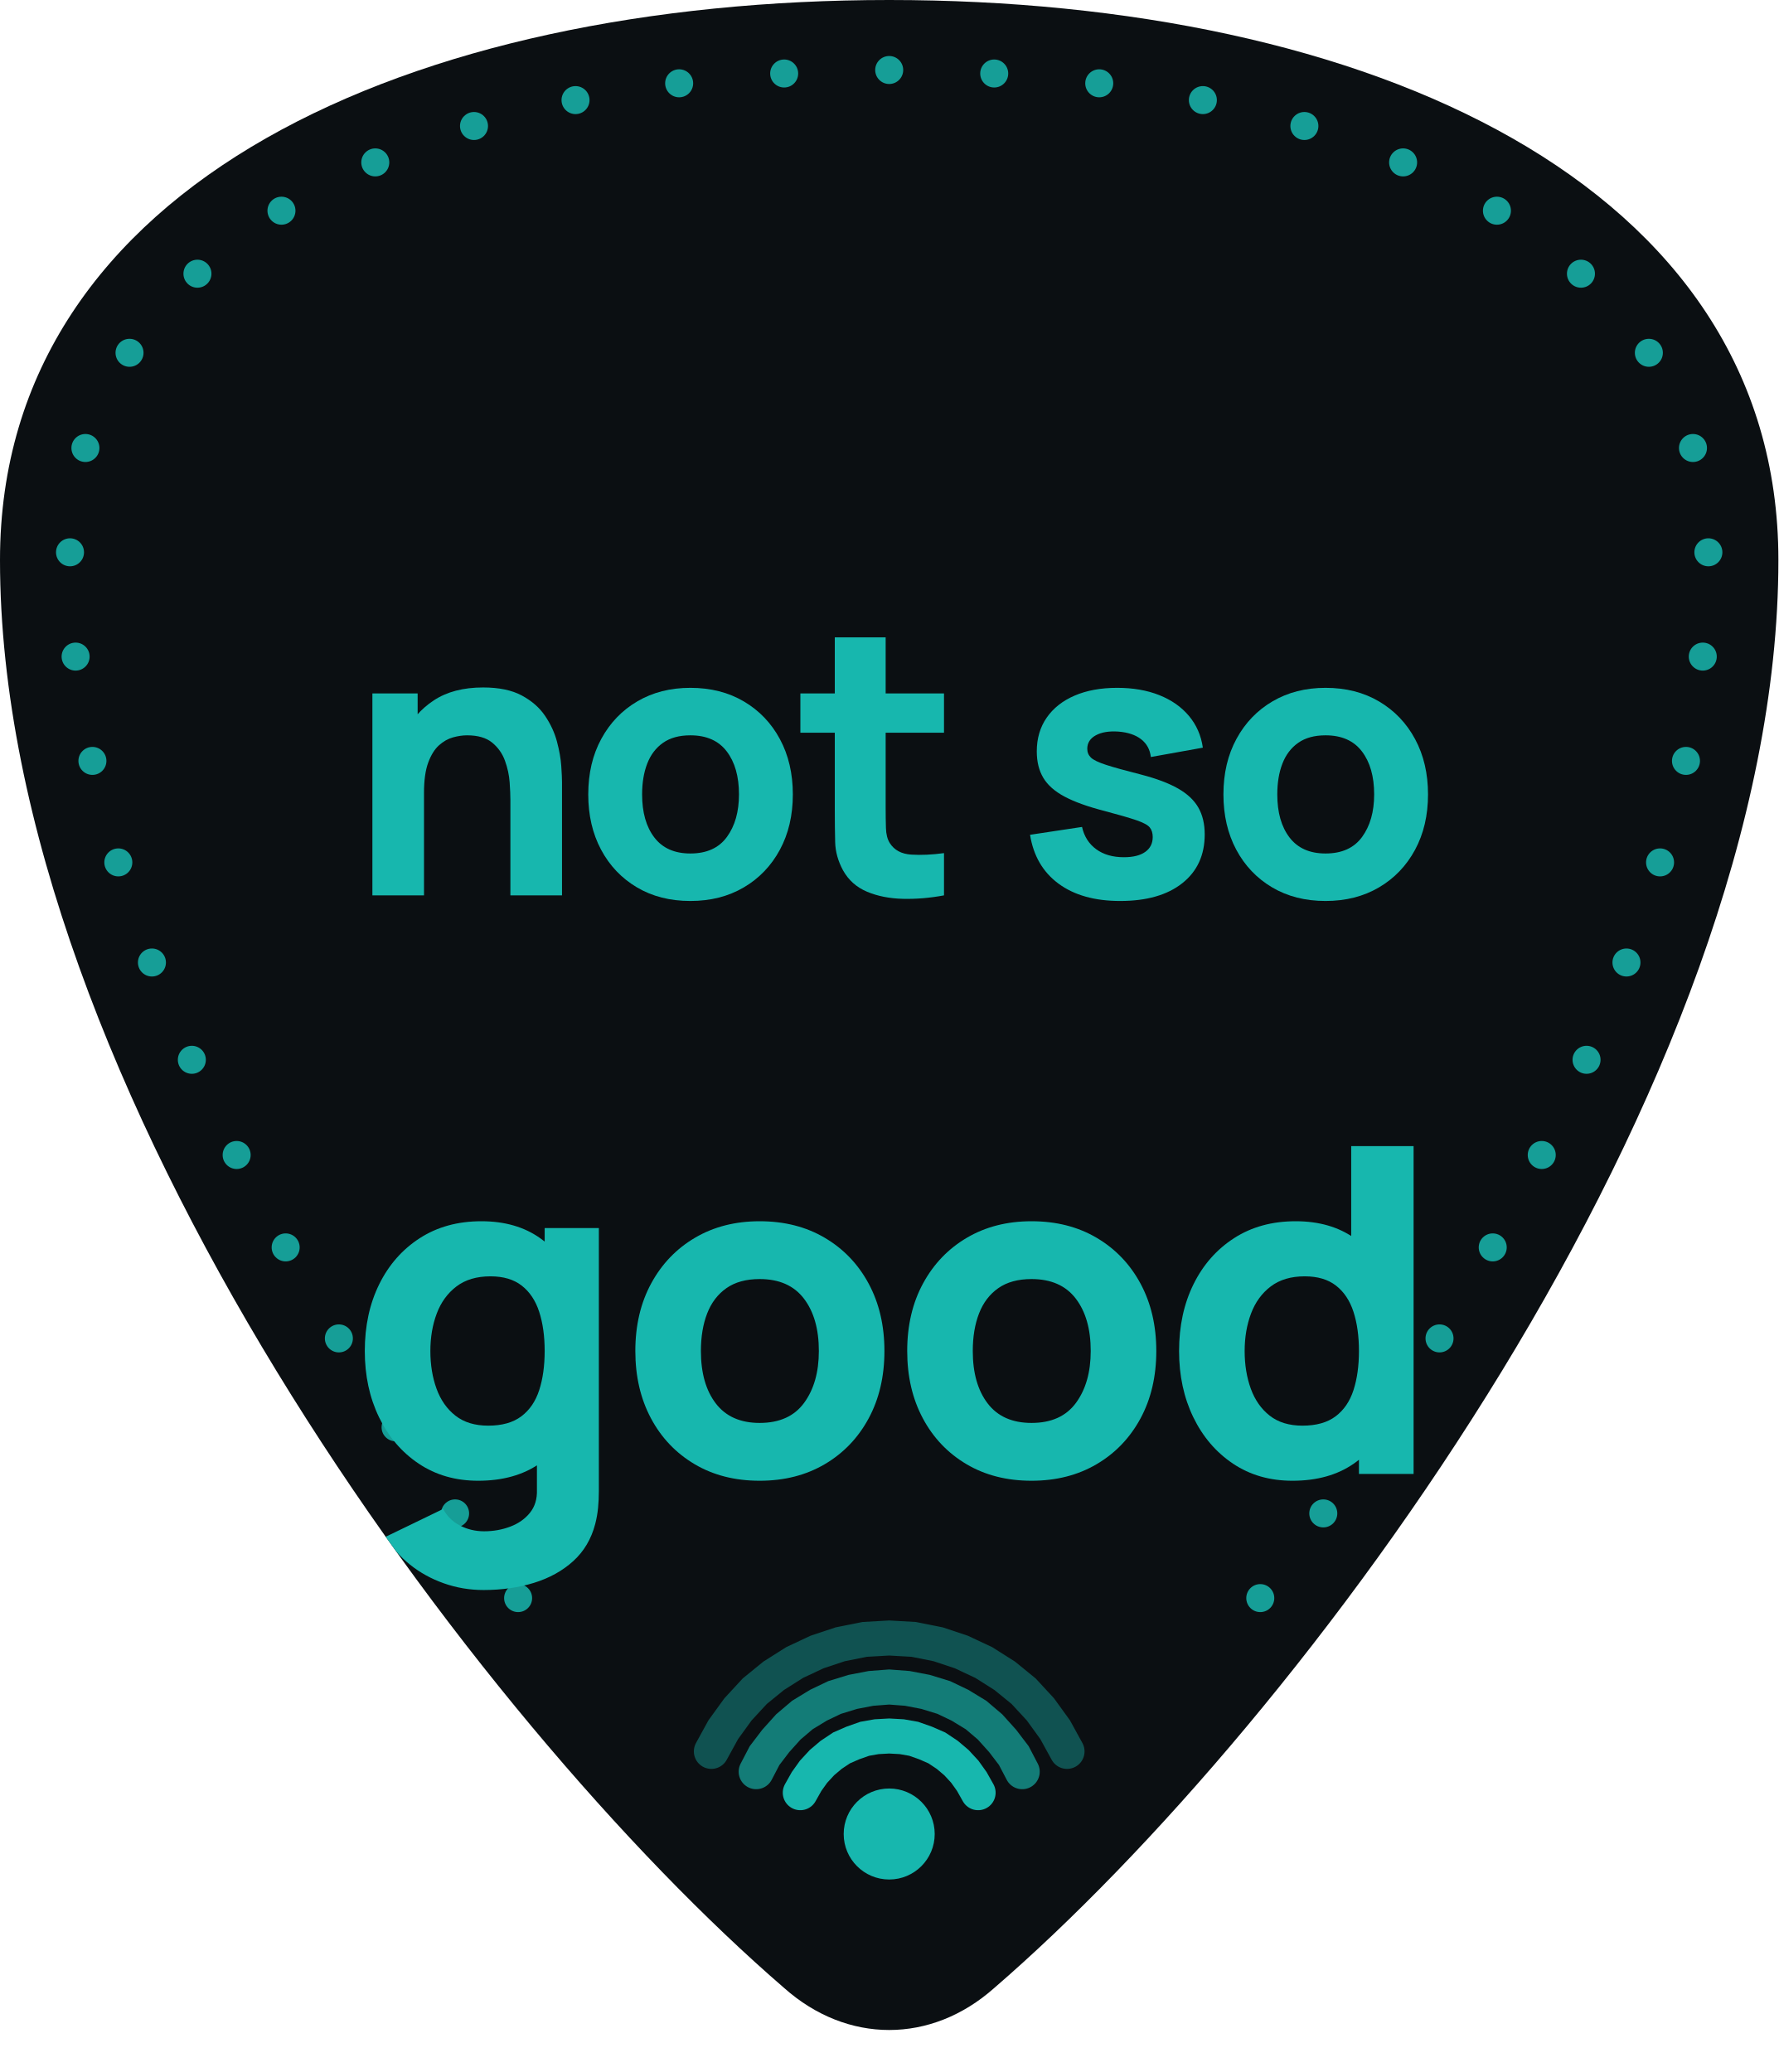
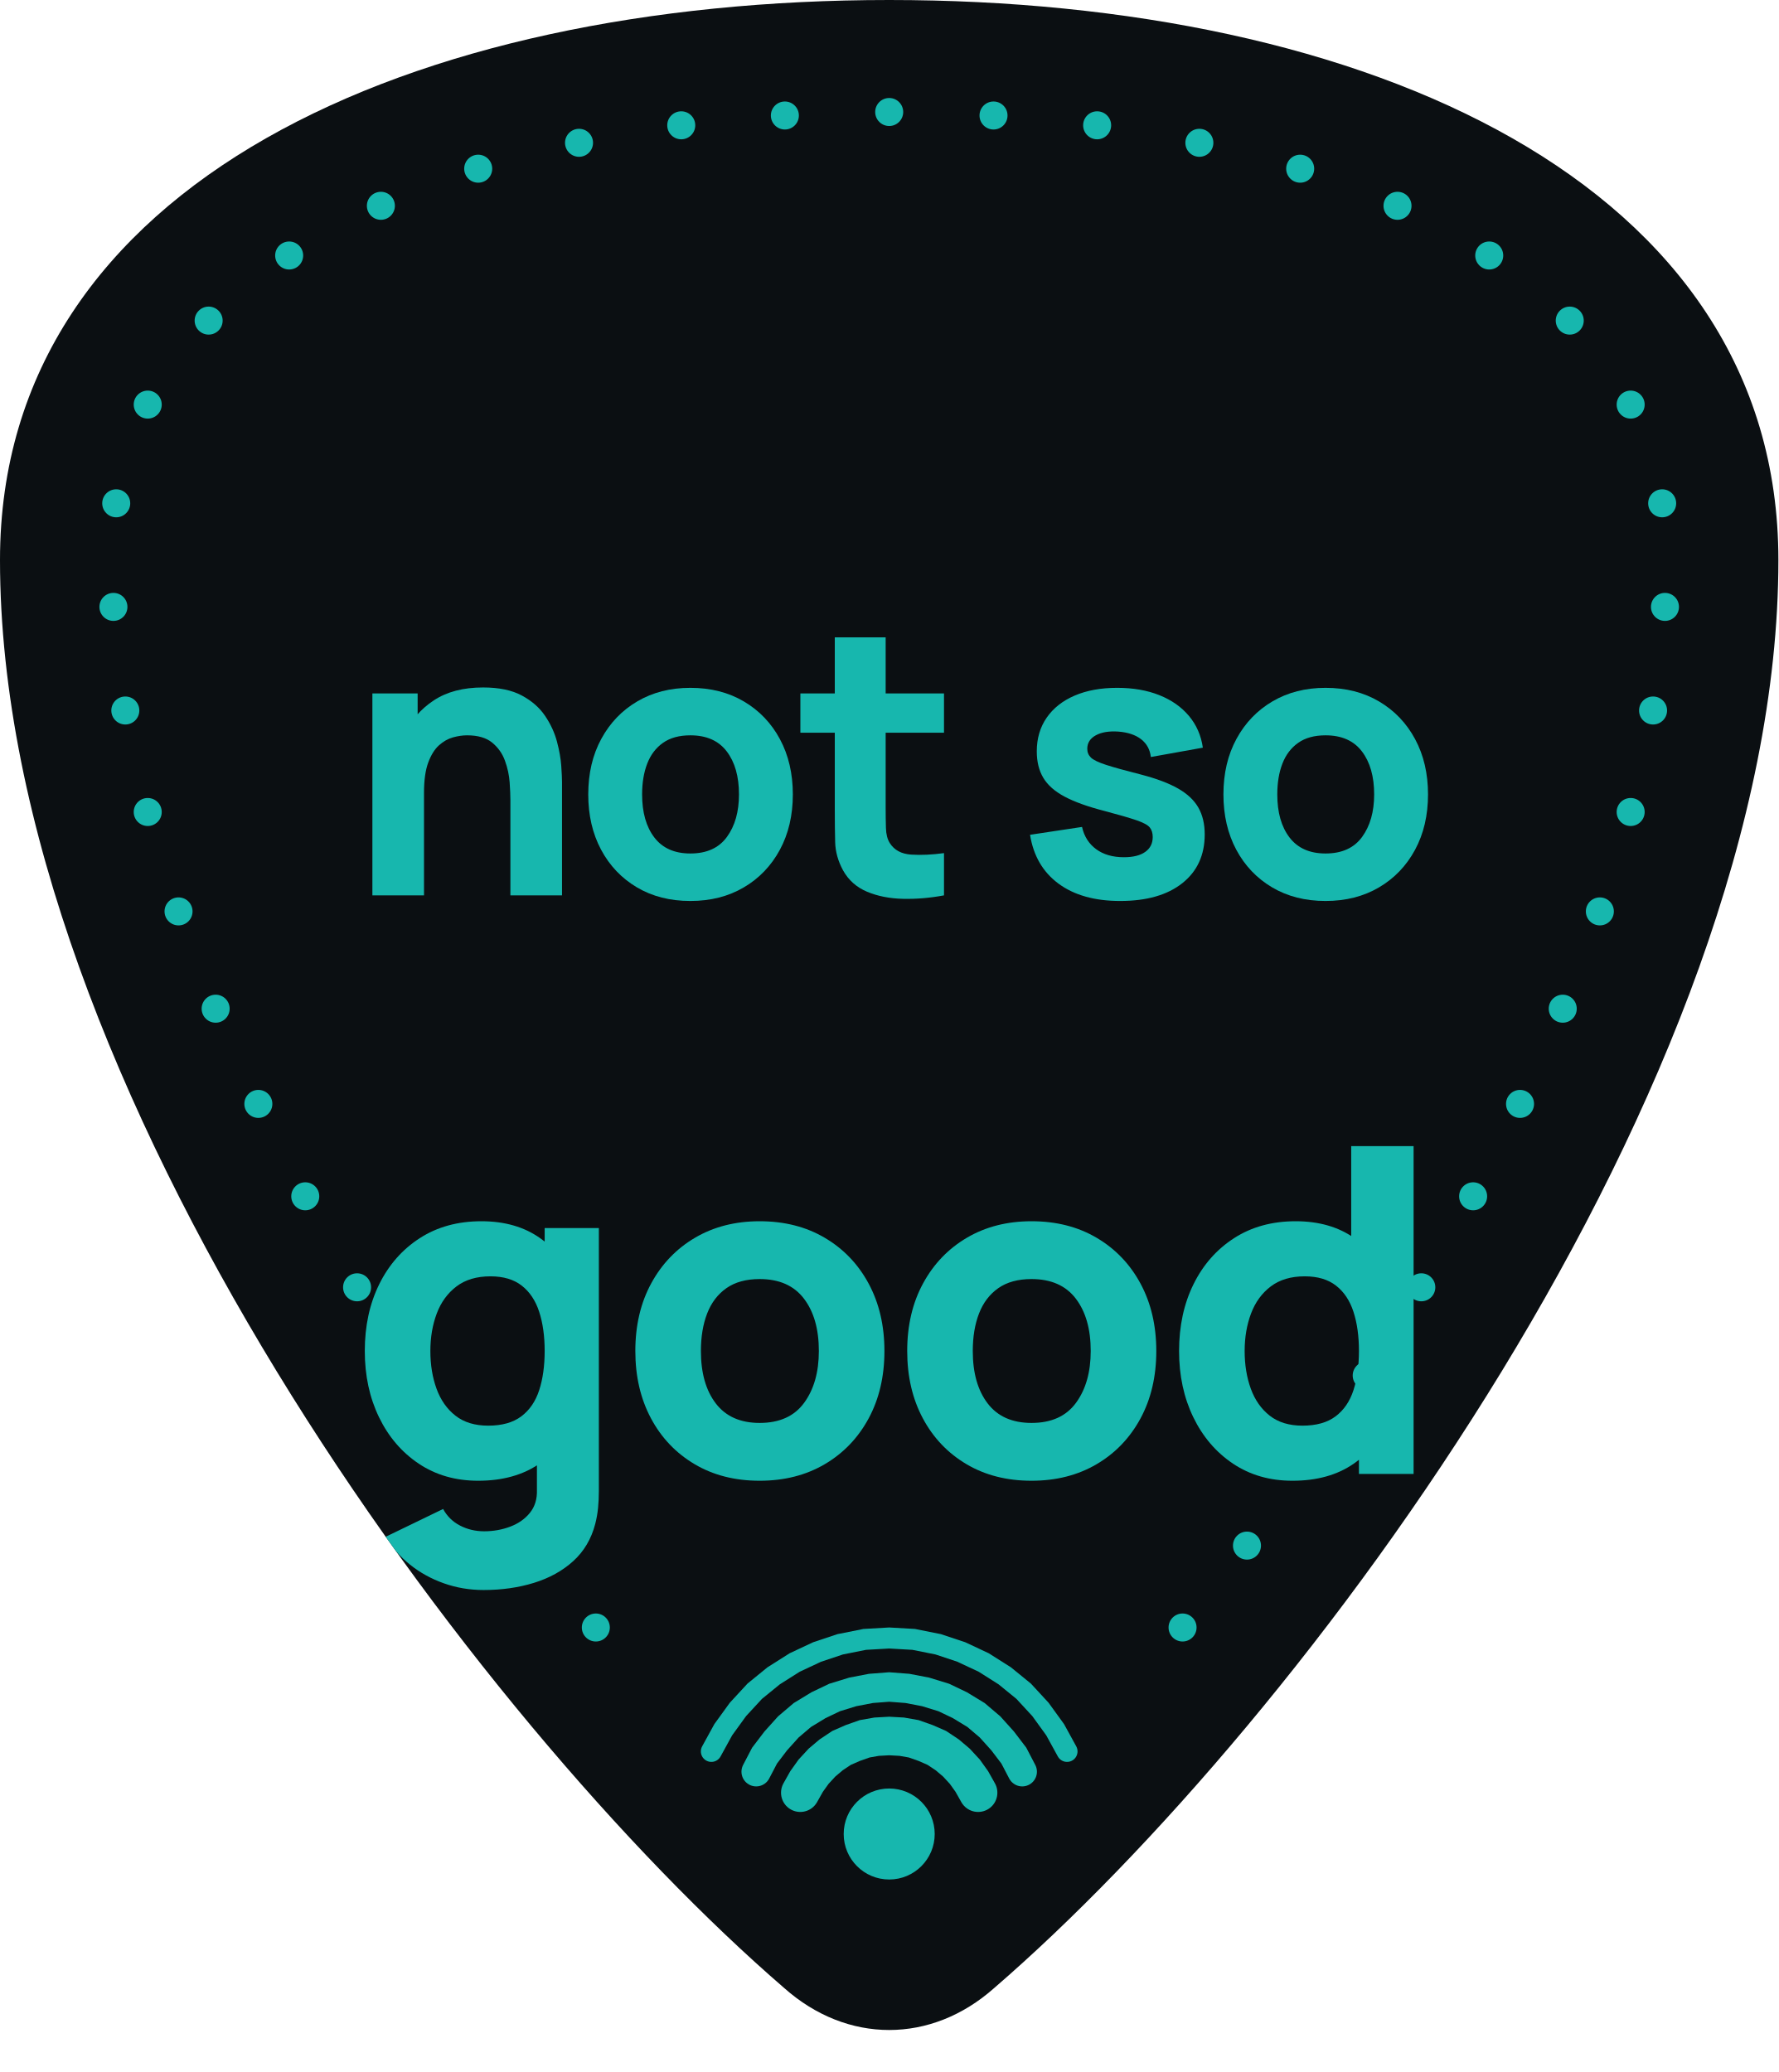
<svg xmlns="http://www.w3.org/2000/svg" viewBox="0 0 25.4 29.6" width="25.4mm" height="29.6mm">
  <defs>
    <clipPath id="pk">
      <path d="M 12.7 0.0 C 19.5 0.0 25.4 2.6 25.4 8.0 C 25.4 15.5 18.6 24.6 14.2 28.4 C 13.3 29.2 12.1 29.2 11.2 28.4 C 6.8 24.6 0.0 15.5 0.0 8.0 C 0.0 2.6 5.9 0.0 12.7 0.0 Z" />
    </clipPath>
  </defs>
  <path d="M 12.7 0.0 C 19.5 0.0 25.4 2.6 25.4 8.0 C 25.4 15.5 18.6 24.6 14.2 28.4 C 13.3 29.2 12.1 29.2 11.2 28.4 C 6.8 24.6 0.0 15.5 0.0 8.0 C 0.0 2.6 5.9 0.0 12.7 0.0 Z" fill="#0B0F12" />
  <g clip-path="url(#pk)">
-     <circle cx="12.70" cy="1.00" r="0.2" fill="#17B7AE" opacity="0.85" />
-     <circle cx="14.20" cy="1.05" r="0.2" fill="#17B7AE" opacity="0.85" />
-     <circle cx="15.70" cy="1.19" r="0.2" fill="#17B7AE" opacity="0.85" />
-     <circle cx="17.18" cy="1.43" r="0.2" fill="#17B7AE" opacity="0.85" />
-     <circle cx="18.63" cy="1.80" r="0.2" fill="#17B7AE" opacity="0.85" />
-     <circle cx="20.04" cy="2.32" r="0.2" fill="#17B7AE" opacity="0.85" />
-     <circle cx="21.38" cy="3.01" r="0.2" fill="#17B7AE" opacity="0.85" />
-     <circle cx="22.58" cy="3.91" r="0.2" fill="#17B7AE" opacity="0.85" />
-     <circle cx="23.55" cy="5.04" r="0.2" fill="#17B7AE" opacity="0.85" />
-     <circle cx="24.18" cy="6.40" r="0.2" fill="#17B7AE" opacity="0.85" />
-     <circle cx="24.40" cy="7.89" r="0.2" fill="#17B7AE" opacity="0.85" />
-     <circle cx="24.32" cy="9.38" r="0.2" fill="#17B7AE" opacity="0.85" />
-     <circle cx="24.08" cy="10.87" r="0.2" fill="#17B7AE" opacity="0.85" />
-     <circle cx="23.71" cy="12.32" r="0.2" fill="#17B7AE" opacity="0.85" />
-     <circle cx="23.23" cy="13.75" r="0.2" fill="#17B7AE" opacity="0.85" />
-     <circle cx="22.66" cy="15.14" r="0.2" fill="#17B7AE" opacity="0.85" />
-     <circle cx="22.02" cy="16.50" r="0.2" fill="#17B7AE" opacity="0.85" />
-     <circle cx="21.32" cy="17.82" r="0.2" fill="#17B7AE" opacity="0.85" />
-     <circle cx="20.56" cy="19.12" r="0.2" fill="#17B7AE" opacity="0.85" />
-     <circle cx="19.75" cy="20.39" r="0.2" fill="#17B7AE" opacity="0.85" />
-     <circle cx="18.90" cy="21.62" r="0.2" fill="#17B7AE" opacity="0.85" />
-     <circle cx="18.00" cy="22.83" r="0.2" fill="#17B7AE" opacity="0.85" />
-     <circle cx="7.40" cy="22.83" r="0.2" fill="#17B7AE" opacity="0.85" />
-     <circle cx="6.50" cy="21.62" r="0.2" fill="#17B7AE" opacity="0.85" />
-     <circle cx="5.65" cy="20.39" r="0.2" fill="#17B7AE" opacity="0.85" />
-     <circle cx="4.84" cy="19.12" r="0.2" fill="#17B7AE" opacity="0.85" />
-     <circle cx="4.08" cy="17.82" r="0.2" fill="#17B7AE" opacity="0.85" />
-     <circle cx="3.38" cy="16.50" r="0.2" fill="#17B7AE" opacity="0.85" />
-     <circle cx="2.74" cy="15.14" r="0.2" fill="#17B7AE" opacity="0.85" />
-     <circle cx="2.17" cy="13.75" r="0.2" fill="#17B7AE" opacity="0.85" />
-     <circle cx="1.69" cy="12.32" r="0.2" fill="#17B7AE" opacity="0.85" />
-     <circle cx="1.32" cy="10.87" r="0.2" fill="#17B7AE" opacity="0.85" />
-     <circle cx="1.08" cy="9.38" r="0.2" fill="#17B7AE" opacity="0.85" />
-     <circle cx="1.00" cy="7.89" r="0.2" fill="#17B7AE" opacity="0.85" />
-     <circle cx="1.22" cy="6.40" r="0.2" fill="#17B7AE" opacity="0.85" />
-     <circle cx="1.85" cy="5.04" r="0.2" fill="#17B7AE" opacity="0.85" />
-     <circle cx="2.82" cy="3.91" r="0.2" fill="#17B7AE" opacity="0.85" />
-     <circle cx="4.02" cy="3.01" r="0.2" fill="#17B7AE" opacity="0.85" />
-     <circle cx="5.36" cy="2.32" r="0.2" fill="#17B7AE" opacity="0.85" />
-     <circle cx="6.77" cy="1.80" r="0.2" fill="#17B7AE" opacity="0.85" />
-     <circle cx="8.22" cy="1.43" r="0.2" fill="#17B7AE" opacity="0.85" />
-     <circle cx="9.70" cy="1.19" r="0.2" fill="#17B7AE" opacity="0.85" />
-     <circle cx="11.20" cy="1.05" r="0.2" fill="#17B7AE" opacity="0.85" />
-     <path d="M11.43 25.61 L11.52 25.45 L11.62 25.31 L11.74 25.18 L11.87 25.07 L12.02 24.97 L12.18 24.90 L12.35 24.84 L12.52 24.81 L12.70 24.80 L12.88 24.81 L13.05 24.84 L13.22 24.90 L13.38 24.97 L13.53 25.07 L13.66 25.18 L13.78 25.31 L13.88 25.45 L13.97 25.61" fill="none" stroke="#17B7AE" stroke-width="0.5" stroke-linecap="round" opacity="1.0" />
-     <path d="M10.80 25.31 L10.92 25.08 L11.08 24.87 L11.26 24.67 L11.46 24.50 L11.69 24.36 L11.92 24.25 L12.18 24.17 L12.44 24.12 L12.70 24.10 L12.96 24.12 L13.22 24.17 L13.48 24.25 L13.71 24.36 L13.94 24.50 L14.14 24.67 L14.32 24.87 L14.48 25.08 L14.60 25.31" fill="none" stroke="#17B7AE" stroke-width="0.5" stroke-linecap="round" opacity="0.65" />
-     <path d="M10.16 25.02 L10.33 24.71 L10.54 24.42 L10.78 24.16 L11.05 23.94 L11.35 23.75 L11.67 23.60 L12.00 23.49 L12.35 23.42 L12.70 23.40 L13.05 23.42 L13.40 23.49 L13.73 23.60 L14.05 23.75 L14.35 23.94 L14.62 24.16 L14.86 24.42 L15.07 24.71 L15.24 25.02" fill="none" stroke="#17B7AE" stroke-width="0.5" stroke-linecap="round" opacity="0.4" />
+     <circle cx="12.70" cy="1.60" r="0.2" fill="#17B7AE" />
+     <circle cx="14.19" cy="1.65" r="0.2" fill="#17B7AE" />
+     <circle cx="15.67" cy="1.79" r="0.2" fill="#17B7AE" />
+     <circle cx="17.13" cy="2.04" r="0.2" fill="#17B7AE" />
+     <circle cx="18.57" cy="2.41" r="0.2" fill="#17B7AE" />
+     <circle cx="19.96" cy="2.94" r="0.2" fill="#17B7AE" />
+     <circle cx="21.27" cy="3.65" r="0.2" fill="#17B7AE" />
+     <circle cx="22.42" cy="4.58" r="0.2" fill="#17B7AE" />
+     <circle cx="23.29" cy="5.78" r="0.2" fill="#17B7AE" />
+     <circle cx="23.74" cy="7.19" r="0.2" fill="#17B7AE" />
+     <circle cx="23.78" cy="8.67" r="0.2" fill="#17B7AE" />
+     <circle cx="23.61" cy="10.15" r="0.2" fill="#17B7AE" />
+     <circle cx="23.29" cy="11.60" r="0.2" fill="#17B7AE" />
+     <circle cx="22.85" cy="13.02" r="0.2" fill="#17B7AE" />
+     <circle cx="22.32" cy="14.41" r="0.2" fill="#17B7AE" />
+     <circle cx="21.71" cy="15.77" r="0.2" fill="#17B7AE" />
+     <circle cx="21.04" cy="17.09" r="0.2" fill="#17B7AE" />
+     <circle cx="20.30" cy="18.39" r="0.2" fill="#17B7AE" />
+     <circle cx="19.52" cy="19.65" r="0.2" fill="#17B7AE" />
+     <circle cx="18.69" cy="20.88" r="0.2" fill="#17B7AE" />
+     <circle cx="17.81" cy="22.08" r="0.2" fill="#17B7AE" />
+     <circle cx="16.89" cy="23.25" r="0.2" fill="#17B7AE" />
+     <circle cx="8.51" cy="23.25" r="0.2" fill="#17B7AE" />
+     <circle cx="7.59" cy="22.08" r="0.2" fill="#17B7AE" />
+     <circle cx="6.71" cy="20.88" r="0.2" fill="#17B7AE" />
+     <circle cx="5.88" cy="19.65" r="0.2" fill="#17B7AE" />
+     <circle cx="5.10" cy="18.39" r="0.2" fill="#17B7AE" />
+     <circle cx="4.36" cy="17.09" r="0.2" fill="#17B7AE" />
+     <circle cx="3.69" cy="15.77" r="0.2" fill="#17B7AE" />
+     <circle cx="3.08" cy="14.41" r="0.2" fill="#17B7AE" />
+     <circle cx="2.55" cy="13.02" r="0.2" fill="#17B7AE" />
+     <circle cx="2.11" cy="11.60" r="0.2" fill="#17B7AE" />
+     <circle cx="1.79" cy="10.15" r="0.2" fill="#17B7AE" />
+     <circle cx="1.62" cy="8.67" r="0.2" fill="#17B7AE" />
+     <circle cx="1.66" cy="7.19" r="0.2" fill="#17B7AE" />
+     <circle cx="2.11" cy="5.78" r="0.2" fill="#17B7AE" />
+     <circle cx="2.98" cy="4.58" r="0.2" fill="#17B7AE" />
+     <circle cx="4.13" cy="3.65" r="0.2" fill="#17B7AE" />
+     <circle cx="5.44" cy="2.94" r="0.2" fill="#17B7AE" />
+     <circle cx="6.83" cy="2.41" r="0.2" fill="#17B7AE" />
+     <circle cx="8.27" cy="2.04" r="0.2" fill="#17B7AE" />
+     <circle cx="9.73" cy="1.79" r="0.2" fill="#17B7AE" />
+     <circle cx="11.21" cy="1.65" r="0.2" fill="#17B7AE" />
+     <path d="M11.43 25.61 L11.52 25.45 L11.62 25.31 L11.74 25.18 L11.87 25.07 L12.02 24.97 L12.18 24.90 L12.35 24.84 L12.52 24.81 L12.70 24.80 L12.88 24.81 L13.05 24.84 L13.22 24.90 L13.38 24.97 L13.53 25.07 L13.66 25.18 L13.78 25.31 L13.88 25.45 L13.97 25.61" fill="none" stroke="#17B7AE" stroke-width="0.55" stroke-linecap="round" />
+     <path d="M10.80 25.31 L10.92 25.08 L11.08 24.87 L11.26 24.67 L11.46 24.50 L11.69 24.36 L11.92 24.25 L12.18 24.17 L12.44 24.12 L12.70 24.10 L12.96 24.12 L13.22 24.17 L13.48 24.25 L13.71 24.36 L13.94 24.50 L14.14 24.67 L14.32 24.87 L14.48 25.08 L14.60 25.31" fill="none" stroke="#17B7AE" stroke-width="0.42" stroke-linecap="round" />
+     <path d="M10.16 25.02 L10.33 24.71 L10.54 24.42 L10.78 24.16 L11.05 23.94 L11.35 23.75 L11.67 23.60 L12.00 23.49 L12.35 23.42 L12.70 23.40 L13.05 23.42 L13.40 23.49 L13.73 23.60 L14.05 23.75 L14.35 23.94 L14.62 24.16 L14.86 24.42 L15.07 24.71 L15.24 25.02" fill="none" stroke="#17B7AE" stroke-width="0.3" stroke-linecap="round" />
    <circle cx="12.7" cy="26.2" r="0.65" fill="#17B7AE" />
    <path transform="translate(4.950 12.791) scale(0.002671 -0.002671)" d="M876 0V510Q876 547 872.0 604.5Q868 662 847.0 720.0Q826 778 778.5 817.0Q731 856 644 856Q609 856 569.0 845.0Q529 834 494.0 802.5Q459 771 436.5 710.0Q414 649 414 548L258 622Q258 750 310.0 862.0Q362 974 466.5 1043.0Q571 1112 730 1112Q857 1112 937.0 1069.0Q1017 1026 1061.5 960.0Q1106 894 1125.0 822.5Q1144 751 1148.0 692.0Q1152 633 1152 606V0ZM138 0V1080H380V722H414V0Z" fill="#17B7AE" />
    <path transform="translate(8.188 12.791) scale(0.002671 -0.002671)" d="M626 -30Q463 -30 340.0 43.0Q217 116 148.5 244.5Q80 373 80 540Q80 709 150.0 837.5Q220 966 343.0 1038.0Q466 1110 626 1110Q789 1110 912.5 1037.0Q1036 964 1105.0 835.5Q1174 707 1174 540Q1174 372 1104.5 243.5Q1035 115 911.5 42.5Q788 -30 626 -30ZM626 224Q757 224 821.5 312.5Q886 401 886 540Q886 684 820.5 770.0Q755 856 626 856Q537 856 480.0 816.0Q423 776 395.5 705.0Q368 634 368 540Q368 395 433.5 309.5Q499 224 626 224Z" fill="#17B7AE" />
    <path transform="translate(11.378 12.791) scale(0.002671 -0.002671)" d="M788 0Q676 -21 568.5 -18.5Q461 -16 376.5 19.5Q292 55 248 134Q208 208 206.0 284.5Q204 361 204 458V1380H476V474Q476 411 477.5 360.5Q479 310 498 280Q534 223 613.0 218.0Q692 213 788 226ZM20 870V1080H788V870Z" fill="#17B7AE" />
    <path transform="translate(14.498 12.791) scale(0.002671 -0.002671)" d="M562 -30Q358 -30 232.5 62.5Q107 155 80 324L358 366Q375 290 433.5 247.0Q492 204 582 204Q656 204 696.0 232.5Q736 261 736 312Q736 344 720.0 363.5Q704 383 648.5 402.0Q593 421 476 452Q344 486 265.0 528.0Q186 570 151.0 628.5Q116 687 116 770Q116 874 169.0 950.5Q222 1027 318.5 1068.5Q415 1110 546 1110Q673 1110 771.0 1071.0Q869 1032 929.5 960.0Q990 888 1004 790L726 740Q719 800 674.0 835.0Q629 870 552 876Q477 881 431.5 856.0Q386 831 386 784Q386 756 405.5 737.0Q425 718 486.5 698.0Q548 678 674 646Q797 614 871.5 571.5Q946 529 980.0 469.5Q1014 410 1014 326Q1014 160 894.0 65.0Q774 -30 562 -30Z" fill="#17B7AE" />
    <path transform="translate(17.260 12.791) scale(0.002671 -0.002671)" d="M626 -30Q463 -30 340.0 43.0Q217 116 148.5 244.5Q80 373 80 540Q80 709 150.0 837.5Q220 966 343.0 1038.0Q466 1110 626 1110Q789 1110 912.5 1037.0Q1036 964 1105.0 835.5Q1174 707 1174 540Q1174 372 1104.5 243.5Q1035 115 911.5 42.5Q788 -30 626 -30ZM626 224Q757 224 821.5 312.5Q886 401 886 540Q886 684 820.5 770.0Q755 856 626 856Q537 856 480.0 816.0Q423 776 395.5 705.0Q368 634 368 540Q368 395 433.5 309.5Q499 224 626 224Z" fill="#17B7AE" />
    <path transform="translate(4.950 21.056) scale(0.003252 -0.003252)" d="M602 -510Q510 -510 427.0 -480.5Q344 -451 278.5 -398.5Q213 -346 172 -276L424 -154Q450 -202 498.5 -227.0Q547 -252 604 -252Q665 -252 719.0 -231.5Q773 -211 805.5 -170.5Q838 -130 836 -70V244H870V1080H1108V-74Q1108 -114 1104.5 -149.5Q1101 -185 1092 -220Q1066 -319 995.5 -383.0Q925 -447 823.0 -478.5Q721 -510 602 -510ZM578 -30Q429 -30 317.0 45.0Q205 120 142.5 249.0Q80 378 80 540Q80 705 143.5 833.5Q207 962 322.0 1036.0Q437 1110 592 1110Q746 1110 851.0 1035.0Q956 960 1010.0 831.0Q1064 702 1064 540Q1064 378 1009.5 249.0Q955 120 847.0 45.0Q739 -30 578 -30ZM622 212Q713 212 767.5 253.0Q822 294 846.0 368.0Q870 442 870 540Q870 638 846.0 712.0Q822 786 769.5 827.0Q717 868 632 868Q541 868 482.5 823.5Q424 779 396.0 704.5Q368 630 368 540Q368 449 395.0 374.5Q422 300 478.0 256.0Q534 212 622 212Z" fill="#17B7AE" />
    <path transform="translate(8.814 21.056) scale(0.003252 -0.003252)" d="M626 -30Q463 -30 340.0 43.0Q217 116 148.5 244.5Q80 373 80 540Q80 709 150.0 837.5Q220 966 343.0 1038.0Q466 1110 626 1110Q789 1110 912.5 1037.0Q1036 964 1105.0 835.5Q1174 707 1174 540Q1174 372 1104.5 243.5Q1035 115 911.5 42.5Q788 -30 626 -30ZM626 224Q757 224 821.5 312.5Q886 401 886 540Q886 684 820.5 770.0Q755 856 626 856Q537 856 480.0 816.0Q423 776 395.5 705.0Q368 634 368 540Q368 395 433.5 309.5Q499 224 626 224Z" fill="#17B7AE" />
    <path transform="translate(12.697 21.056) scale(0.003252 -0.003252)" d="M626 -30Q463 -30 340.0 43.0Q217 116 148.5 244.5Q80 373 80 540Q80 709 150.0 837.5Q220 966 343.0 1038.0Q466 1110 626 1110Q789 1110 912.5 1037.0Q1036 964 1105.0 835.5Q1174 707 1174 540Q1174 372 1104.5 243.5Q1035 115 911.5 42.5Q788 -30 626 -30ZM626 224Q757 224 821.5 312.5Q886 401 886 540Q886 684 820.5 770.0Q755 856 626 856Q537 856 480.0 816.0Q423 776 395.5 705.0Q368 634 368 540Q368 395 433.5 309.5Q499 224 626 224Z" fill="#17B7AE" />
    <path transform="translate(16.580 21.056) scale(0.003252 -0.003252)" d="M578 -30Q429 -30 317.0 45.0Q205 120 142.5 249.0Q80 378 80 540Q80 705 143.5 833.5Q207 962 322.0 1036.0Q437 1110 592 1110Q746 1110 851.0 1035.0Q956 960 1010.0 831.0Q1064 702 1064 540Q1064 378 1009.5 249.0Q955 120 847.0 45.0Q739 -30 578 -30ZM622 212Q713 212 767.5 253.0Q822 294 846.0 368.0Q870 442 870 540Q870 638 846.0 712.0Q822 786 769.5 827.0Q717 868 632 868Q541 868 482.5 823.5Q424 779 396.0 704.5Q368 630 368 540Q368 449 395.0 374.5Q422 300 478.0 256.0Q534 212 622 212ZM870 0V740H836V1440H1110V0Z" fill="#17B7AE" />
  </g>
</svg>
